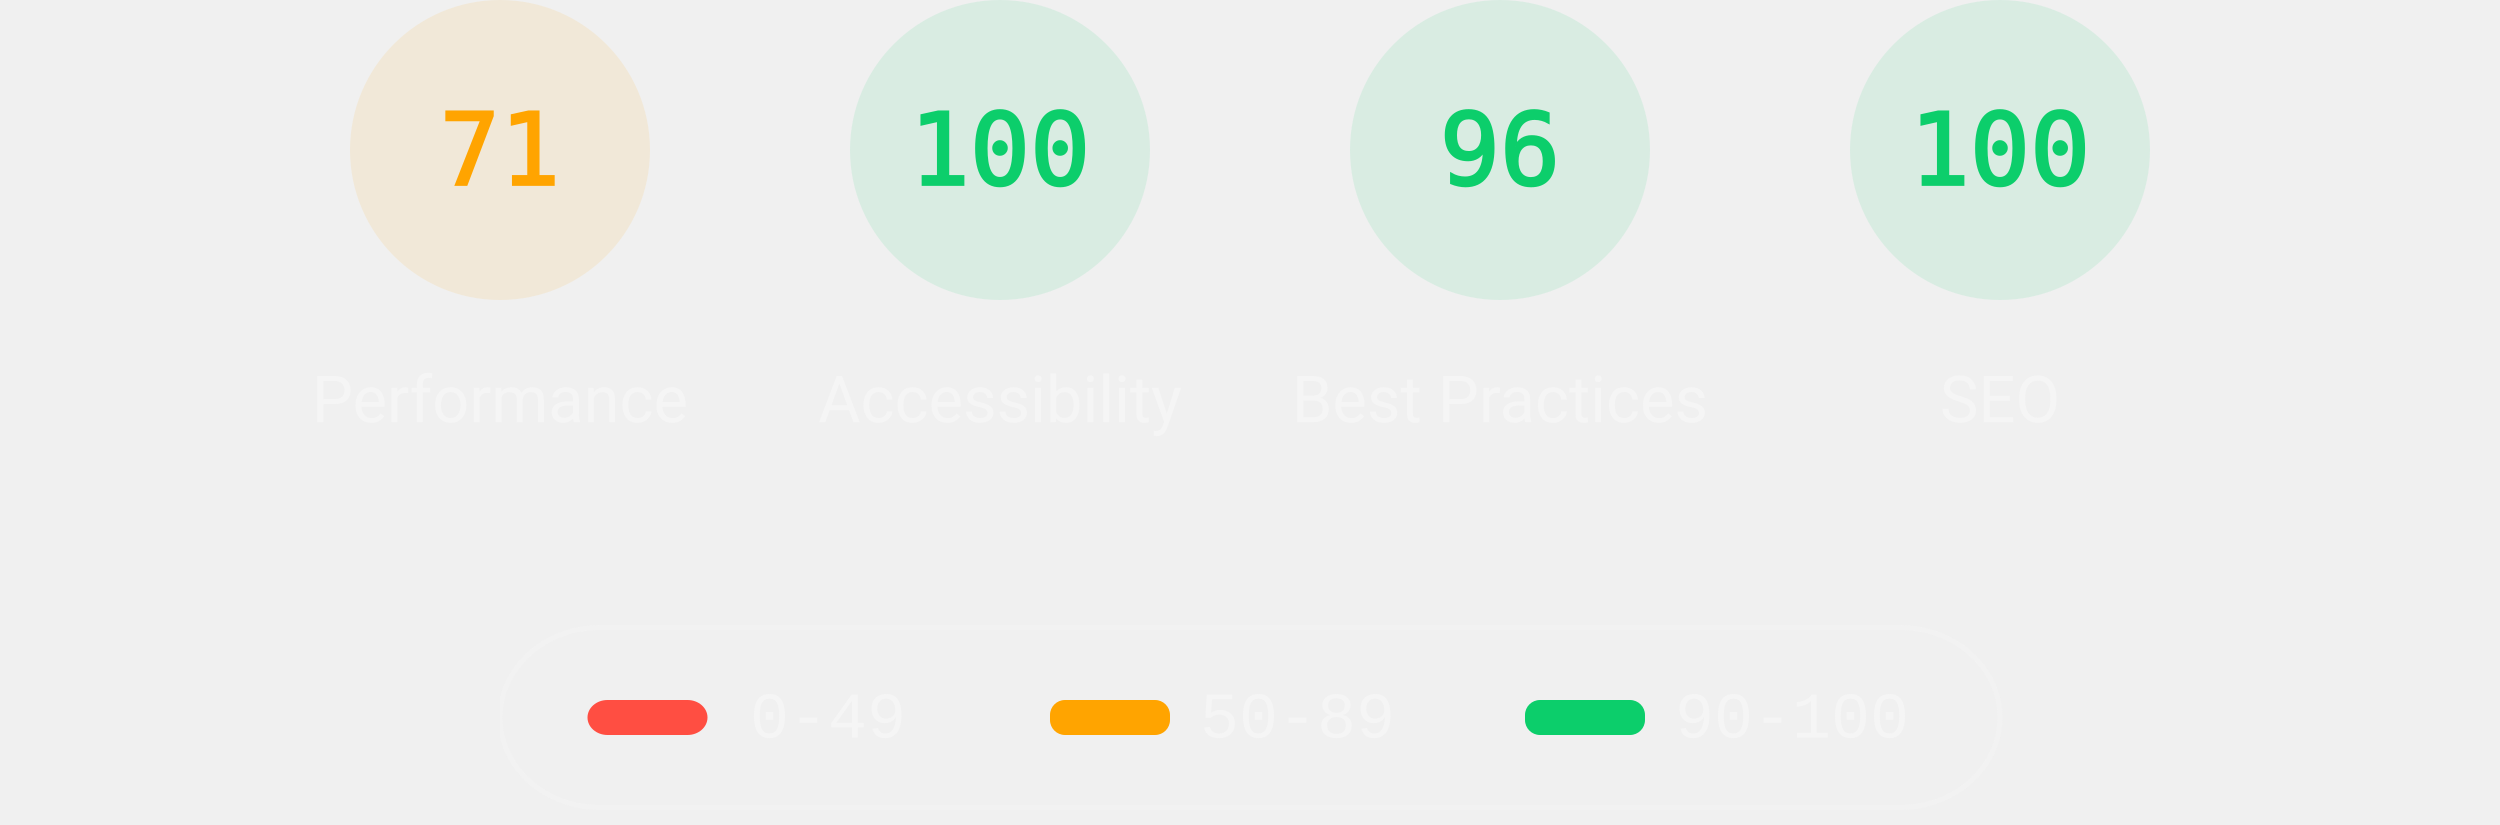
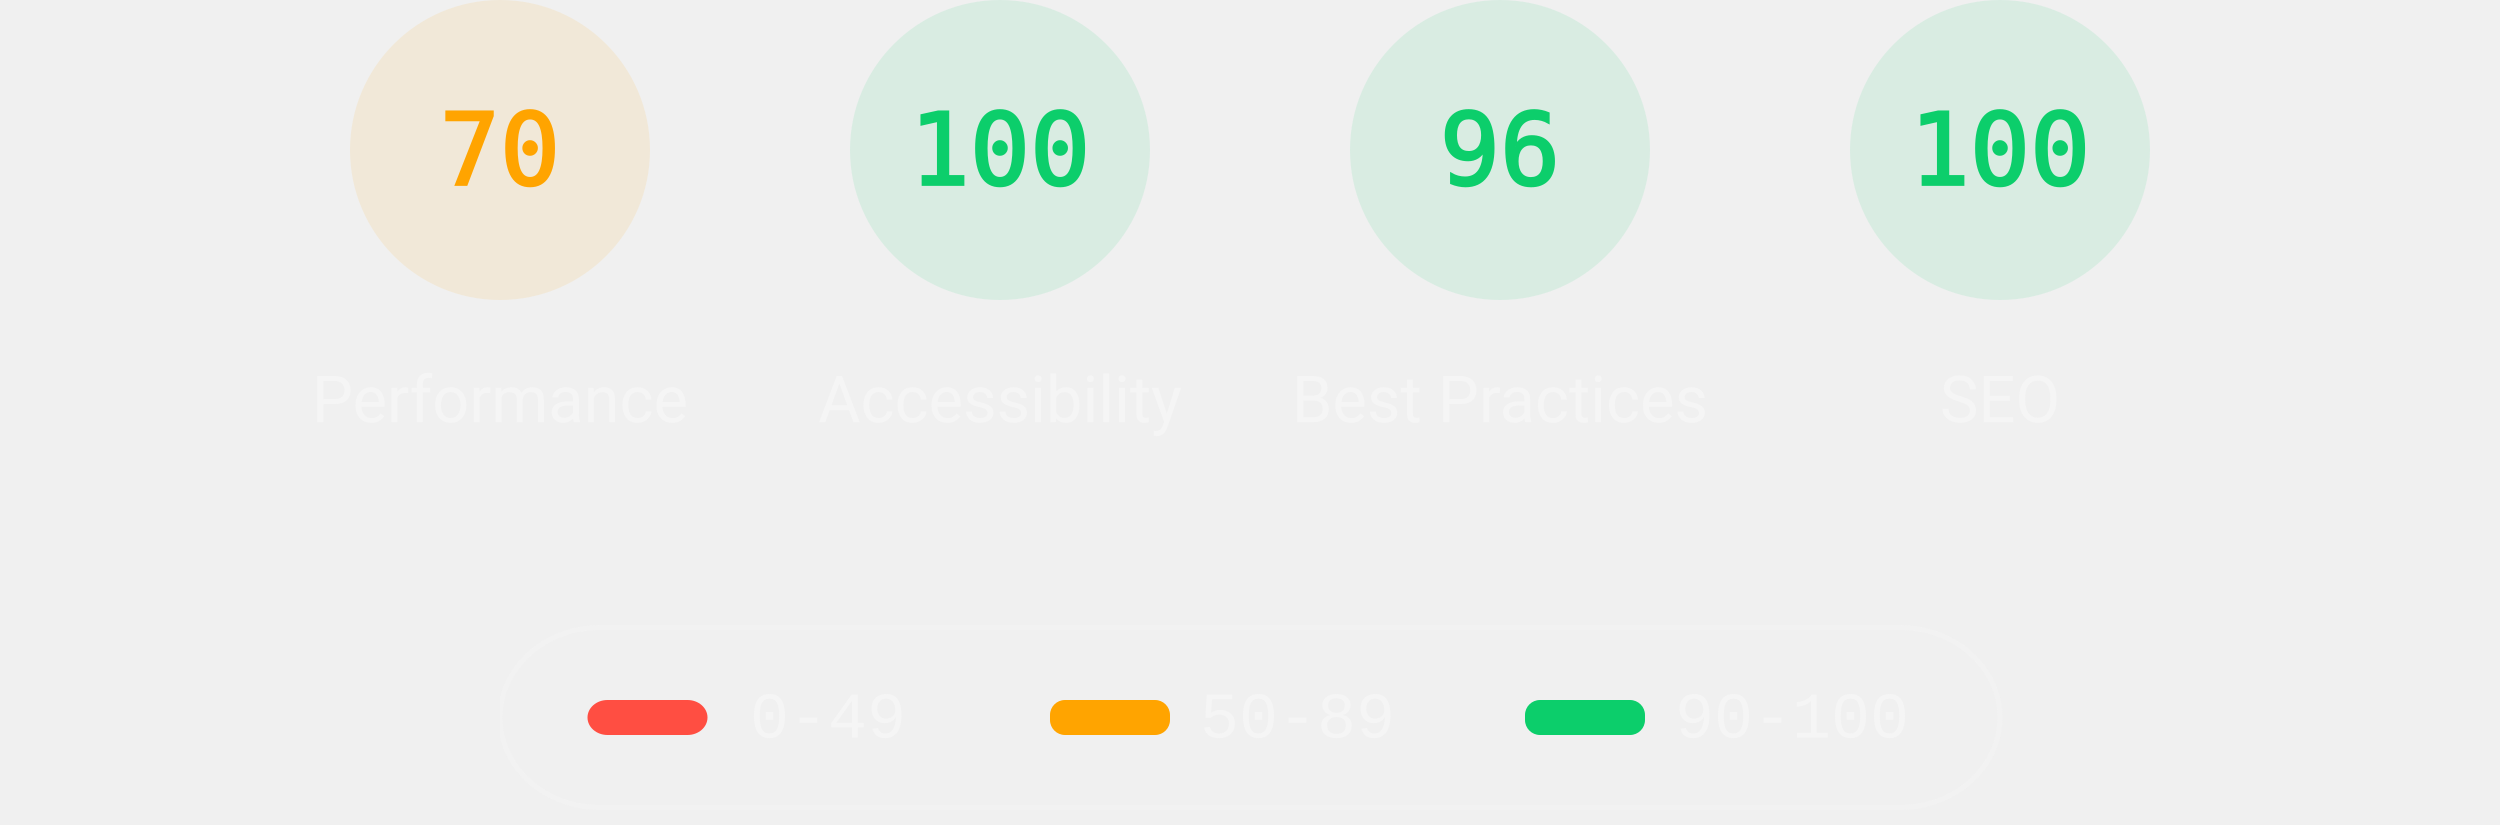
<svg xmlns="http://www.w3.org/2000/svg" class="theme--dark" fill="none" width="1000" height="330">
  <style>
			.gauge-base {
				opacity: 0.1
			}

			.gauge-arc {
				fill: none;
				animation-delay: 250ms;
				stroke-linecap: round;
				transform: rotate(-90deg);
				transform-origin: 100px 60px;
				animation: load-gauge 1s ease forwards
			}

			.guage-text {
				font-size: 40px;
				font-family: monospace;
				text-align: center
			}

			.guage-red {
				color: #ff4e42;
				fill: #ff4e42;
				stroke: #ff4e42
			}
			.guage-orange {
				color: #ffa400;
				fill: #ffa400;
				stroke: #ffa400
			}
			.guage-green {
				color: #0cce6b;
				fill: #0cce6b;
				stroke: #0cce6b
			}
			.theme--agnostic .guage-undefined {
				color: #5c5c5c;
				fill: #5c5c5c;
				stroke: #5c5c5c
			}
			.theme--light .guage-undefined {
				color: #1e1e1e;
				fill: #1e1e1e;
				stroke: #1e1e1e
			}
			.theme--dark .guage-undefined {
				color: #f5f5f5;
				fill: #f5f5f5;
				stroke: #f5f5f5
			}

			.guage-title {
				stroke: none;
				font-size: 26px;
				line-height: 26px;
				font-family: Roboto, Halvetica, Arial, sans-serif
			}
			.metric.guage-title {
				font-family: 'Courier New', Courier, monospace
			}
			.theme--agnostic .guage-title {
				color: #737373;
				fill: #737373
			}
			.theme--light .guage-title {
				color: #212121;
				fill: #212121
			}
			.theme--dark .guage-title {
				color: #f5f5f5;
				fill: #f5f5f5
			}

			@keyframes load-gauge {
				from {
					stroke-dasharray: 0 352.858
				}
			}
			.lh-gauge--pwa__disc {
				fill: #e0e0e0
			}
			.lh-gauge--pwa__logo {
				position: relative;
				fill: #b0b0b0
			}
			.lh-gauge--pwa__invisible {
				display: none
			}
			.lh-gauge--pwa__visible {
				display: inline
			}
			.guage-invisible {
				display: none
			}
			.lh-gauge--pwa__logo--primary-color {
				fill: #304ffe
			}
			.theme--agnostic .lh-gauge--pwa__logo--secondary-color {
				fill: #787878
			}
			.theme--light .lh-gauge--pwa__logo--secondary-color {
				fill: #3d3d3d
			}
			.theme--dark .lh-gauge--pwa__logo--secondary-color {
				fill: #d8b6b6
			}
			.theme--light #svg_2 {
				stroke: #00000022
			}
			.theme--agnostic #svg_2 {
				stroke: #616161
			}
			.theme--light #svg_2 {
				stroke: #00000022
			}
			.theme--dark #svg_2 {
				stroke: #f5f5f566
			}
		</style>
  <svg class="guage-div guage-perf guage-orange" viewBox="0 0 200 200" width="200" height="200" x="100" y="0">
    <circle class="gauge-base" r="56" cx="100" cy="60" stroke-width="8" />
-     <circle class="gauge-arc guage-arc-1" r="56" cx="100" cy="60" stroke-width="8" style="stroke-dasharray: 249.819, 351.858;" />
-     <text class="guage-text" x="100px" y="60px" alignment-baseline="central" dominant-baseline="central" text-anchor="middle">71</text>
+     <circle class="gauge-arc guage-arc-1" r="56" cx="100" cy="60" stroke-width="8" style="stroke-dasharray: 246.301, 351.858;" />
+     <text class="guage-text" x="100px" y="60px" alignment-baseline="central" dominant-baseline="central" text-anchor="middle">70</text>
    <text class="guage-title" x="100px" y="160px" alignment-baseline="central" dominant-baseline="central" text-anchor="middle">Performance</text>
  </svg>
  <svg class="guage-div guage-acc guage-green" viewBox="0 0 200 200" width="200" height="200" x="300" y="0">
    <circle class="gauge-base" r="56" cx="100" cy="60" stroke-width="8" />
    <circle class="gauge-arc guage-arc-2" r="56" cx="100" cy="60" stroke-width="8" style="stroke-dasharray: 351.858, 351.858;" />
    <text class="guage-text" x="100px" y="60px" alignment-baseline="central" dominant-baseline="central" text-anchor="middle">100</text>
    <text class="guage-title" x="100px" y="160px" alignment-baseline="central" dominant-baseline="central" text-anchor="middle">Accessibility</text>
  </svg>
  <svg class="guage-div guage-best guage-green" viewBox="0 0 200 200" width="200" height="200" x="500" y="0">
    <circle class="gauge-base" r="56" cx="100" cy="60" stroke-width="8" />
    <circle class="gauge-arc guage-arc-3" r="56" cx="100" cy="60" stroke-width="8" style="stroke-dasharray: 337.784, 351.858;" />
    <text class="guage-text" x="100px" y="60px" alignment-baseline="central" dominant-baseline="central" text-anchor="middle">96</text>
    <text class="guage-title" x="100px" y="160px" alignment-baseline="central" dominant-baseline="central" text-anchor="middle">Best Practices</text>
  </svg>
  <svg class="guage-div guage-seo guage-green" viewBox="0 0 200 200" width="200" height="200" x="700" y="0">
    <circle class="gauge-base" r="56" cx="100" cy="60" stroke-width="8" />
    <circle class="gauge-arc guage-arc-4" r="56" cx="100" cy="60" stroke-width="8" style="stroke-dasharray: 351.858, 351.858;" />
    <text class="guage-text" x="100px" y="60px" alignment-baseline="central" dominant-baseline="central" text-anchor="middle">100</text>
    <text class="guage-title" x="100px" y="160px" alignment-baseline="central" dominant-baseline="central" text-anchor="middle">SEO</text>
  </svg>
  <svg class="guage-div guage-pwa guage-invisible" viewBox="0 0 200 200" width="200" height="200" x="900" y="0">
    <svg viewBox="0 0 60 60" width="112" height="112" x="44" y="4">
      <defs>
        <linearGradient id="lh-gauge--pwa__check-circle__gradient-0" x1="50%" y1="0%" x2="50%" y2="100%">
          <stop stop-color="#00C852" offset="0%" />
          <stop stop-color="#009688" offset="100%" />
        </linearGradient>
        <linearGradient id="lh-gauge--pwa__installable__shadow-gradient-0" x1="76.056%" x2="24.111%" y1="82.995%" y2="24.735%">
          <stop stop-color="#A5D6A7" offset="0%" />
          <stop stop-color="#80CBC4" offset="100%" />
        </linearGradient>
        <linearGradient id="lh-gauge--pwa__fast-reliable__shadow-gradient-0" x1="76.056%" y1="82.995%" x2="25.678%" y2="26.493%">
          <stop stop-color="#64B5F6" offset="0%" />
          <stop stop-color="#2979FF" offset="100%" />
        </linearGradient>
        <g id="lh-gauge--pwa__fast-reliable-badge-0">
          <circle fill="#FFFFFF" cx="10" cy="10" r="10" />
          <path fill="#304FFE" d="M10 3.58l5.25 2.34v3.5c0 3.23-2.24 6.26-5.25 7-3.01-.74-5.25-3.77-5.25-7v-3.5L10 3.58zm-.47 10.74l2.76-4.83.03-.07c.04-.08 0-.24-.22-.24h-1.64l.47-3.26h-.47l-2.7 4.77c-.02.01.05-.1-.04.05-.09.16-.1.31.18.31h1.63l-.47 3.27h.47z" />
        </g>
        <g id="lh-gauge--pwa__installable-badge-0">
          <circle fill="#FFFFFF" cx="10" cy="10" r="10" />
          <path fill="#009688" d="M10 4.167A5.835 5.835 0 0 0 4.167 10 5.835 5.835 0 0 0 10 15.833 5.835 5.835 0 0 0 15.833 10 5.835 5.835 0 0 0 10 4.167zm2.917 6.416h-2.334v2.334H9.417v-2.334H7.083V9.417h2.334V7.083h1.166v2.334h2.334v1.166z" />
        </g>
      </defs>
      <g stroke="none" fill-rule="nonzero">
        <circle class="lh-gauge--pwa__disc" cx="30" cy="30" r="30" />
        <g class="lh-gauge--pwa__logo">
          <path d="M35.66 19.39l.7-1.75h2L37.4 15 38.6 12l3.4 9h-2.51l-.58-1.61z" />
          <path d="M33.52 21l3.65-9h-2.42l-2.5 5.82L30.5 12h-1.86l-1.9 5.82-1.35-2.65-1.21 3.72L25.4 21h2.38l1.72-5.2 1.64 5.2z" />
          <path fill-rule="nonzero" d="M20.3 17.91h1.48c.45 0 .85-.05 1.2-.15l.39-1.18 1.07-3.3a2.64 2.64 0 0 0-.28-.37c-.55-.6-1.36-.91-2.42-.91H18v9h2.3V17.9zm1.96-3.84c.22.22.33.5.33.87 0 .36-.1.65-.29.87-.2.23-.59.35-1.15.35h-.86v-2.41h.87c.52 0 .89.1 1.1.32z" />
        </g>
        <rect class="lh-gauge--pwa__component lh-gauge--pwa__na-line lh-gauge--pwa__invisible" fill="#FFFFFF" x="20" y="32" width="20" height="4" rx="2" />
        <g class="lh-gauge--pwa__component lh-gauge--pwa__fast-reliable-badge lh-gauge--pwa__invisible" transform="translate(20, 29)">
          <path fill="url(#lh-gauge--pwa__fast-reliable__shadow-gradient-0)" d="M33.63 19.49A30 30 0 0 1 16.2 30.36L3 17.14 17.14 3l16.49 16.49z" />
          <use href="#lh-gauge--pwa__fast-reliable-badge-0" />
        </g>
        <g class="lh-gauge--pwa__component lh-gauge--pwa__installable-badge lh-gauge--pwa__invisible" transform="translate(20, 29)">
          <path fill="url(#lh-gauge--pwa__installable__shadow-gradient-0)" d="M33.629 19.487c-4.272 5.453-10.391 9.39-17.415 10.869L3 17.142 17.142 3 33.63 19.487z" />
          <use href="#lh-gauge--pwa__installable-badge-0" />
        </g>
        <g class="lh-gauge--pwa__component lh-gauge--pwa__fast-reliable-installable-badges lh-gauge--pwa__invisible">
          <g transform="translate(8, 29)">
            <path fill="url(#lh-gauge--pwa__fast-reliable__shadow-gradient-0)" d="M16.321 30.463L3 17.143 17.142 3l22.365 22.365A29.864 29.864 0 0 1 22 31c-1.942 0-3.84-.184-5.679-.537z" />
            <use href="#lh-gauge--pwa__fast-reliable-badge-0" />
          </g>
          <g transform="translate(32, 29)">
            <path fill="url(#lh-gauge--pwa__installable__shadow-gradient-0)" d="M25.982 11.84a30.107 30.107 0 0 1-13.08 15.203L3 17.143 17.142 3l8.84 8.84z" />
            <use href="#lh-gauge--pwa__installable-badge-0" />
          </g>
        </g>
        <g class="lh-gauge--pwa__component lh-gauge--pwa__check-circle lh-gauge--pwa__invisible" transform="translate(18, 28)">
          <circle fill="#FFFFFF" cx="12" cy="12" r="12" />
          <path fill="url(#lh-gauge--pwa__check-circle__gradient-0)" d="M12 2a10 10 0 1 0 0 20 10 10 0 0 0 0-20zm-2 15l-5-5 1.41-1.41L10 14.17l7.59-7.59L19 8l-9 9z" />
        </g>
      </g>
    </svg>
    <text class="guage-title" y="160px" alignment-baseline="central" dominant-baseline="central" text-anchor="middle">
      <tspan x="100px" dy="-6px">Progressive</tspan>
      <tspan x="100px" dy="30px">Web App</tspan>
    </text>
  </svg>
  <svg width="604" height="76" x="200" y="250">
    <g>
      <rect fill="none" id="canvas_background" height="80" width="604" y="-1" x="-1" />
      <g display="none" overflow="visible" y="0" x="0" height="100%" width="100%" id="canvasGrid">
        <rect fill="url(#gridpattern)" stroke-width="0" y="0" x="0" height="100%" width="100%" />
      </g>
    </g>
    <g>
      <rect fill-opacity="0" stroke-width="2" rx="40" id="svg_2" height="72" width="600" y="1" x="0" fill="#000000" />
      <rect stroke="#000" rx="8" id="svg_3" height="14" width="48" y="30" x="35" stroke-opacity="null" stroke-width="0" fill="#ff4e42" />
      <rect stroke="#000" rx="6" id="svg_4" height="14" width="48" y="30" x="220" stroke-opacity="null" stroke-width="0" fill="#ffa400" />
      <rect stroke="#000" rx="6" id="svg_5" height="14" width="48" y="30" x="410" stroke-opacity="null" stroke-width="0" fill="#0cce6b" />
      <text class="metric guage-title" xml:space="preserve" text-anchor="start" font-size="26" id="svg_6" y="45" x="100" stroke-opacity="null" stroke-width="0" stroke="#000">0-49</text>
      <text class="metric guage-title" xml:space="preserve" text-anchor="start" font-size="26" id="svg_7" y="45" x="280" stroke-opacity="null" stroke-width="0" stroke="#000">50-89</text>
      <text class="metric guage-title" xml:space="preserve" text-anchor="start" font-size="26" id="svg_8" y="45" x="470" stroke-opacity="null" stroke-width="0" stroke="#000">90-100</text>
    </g>
  </svg>
</svg>
